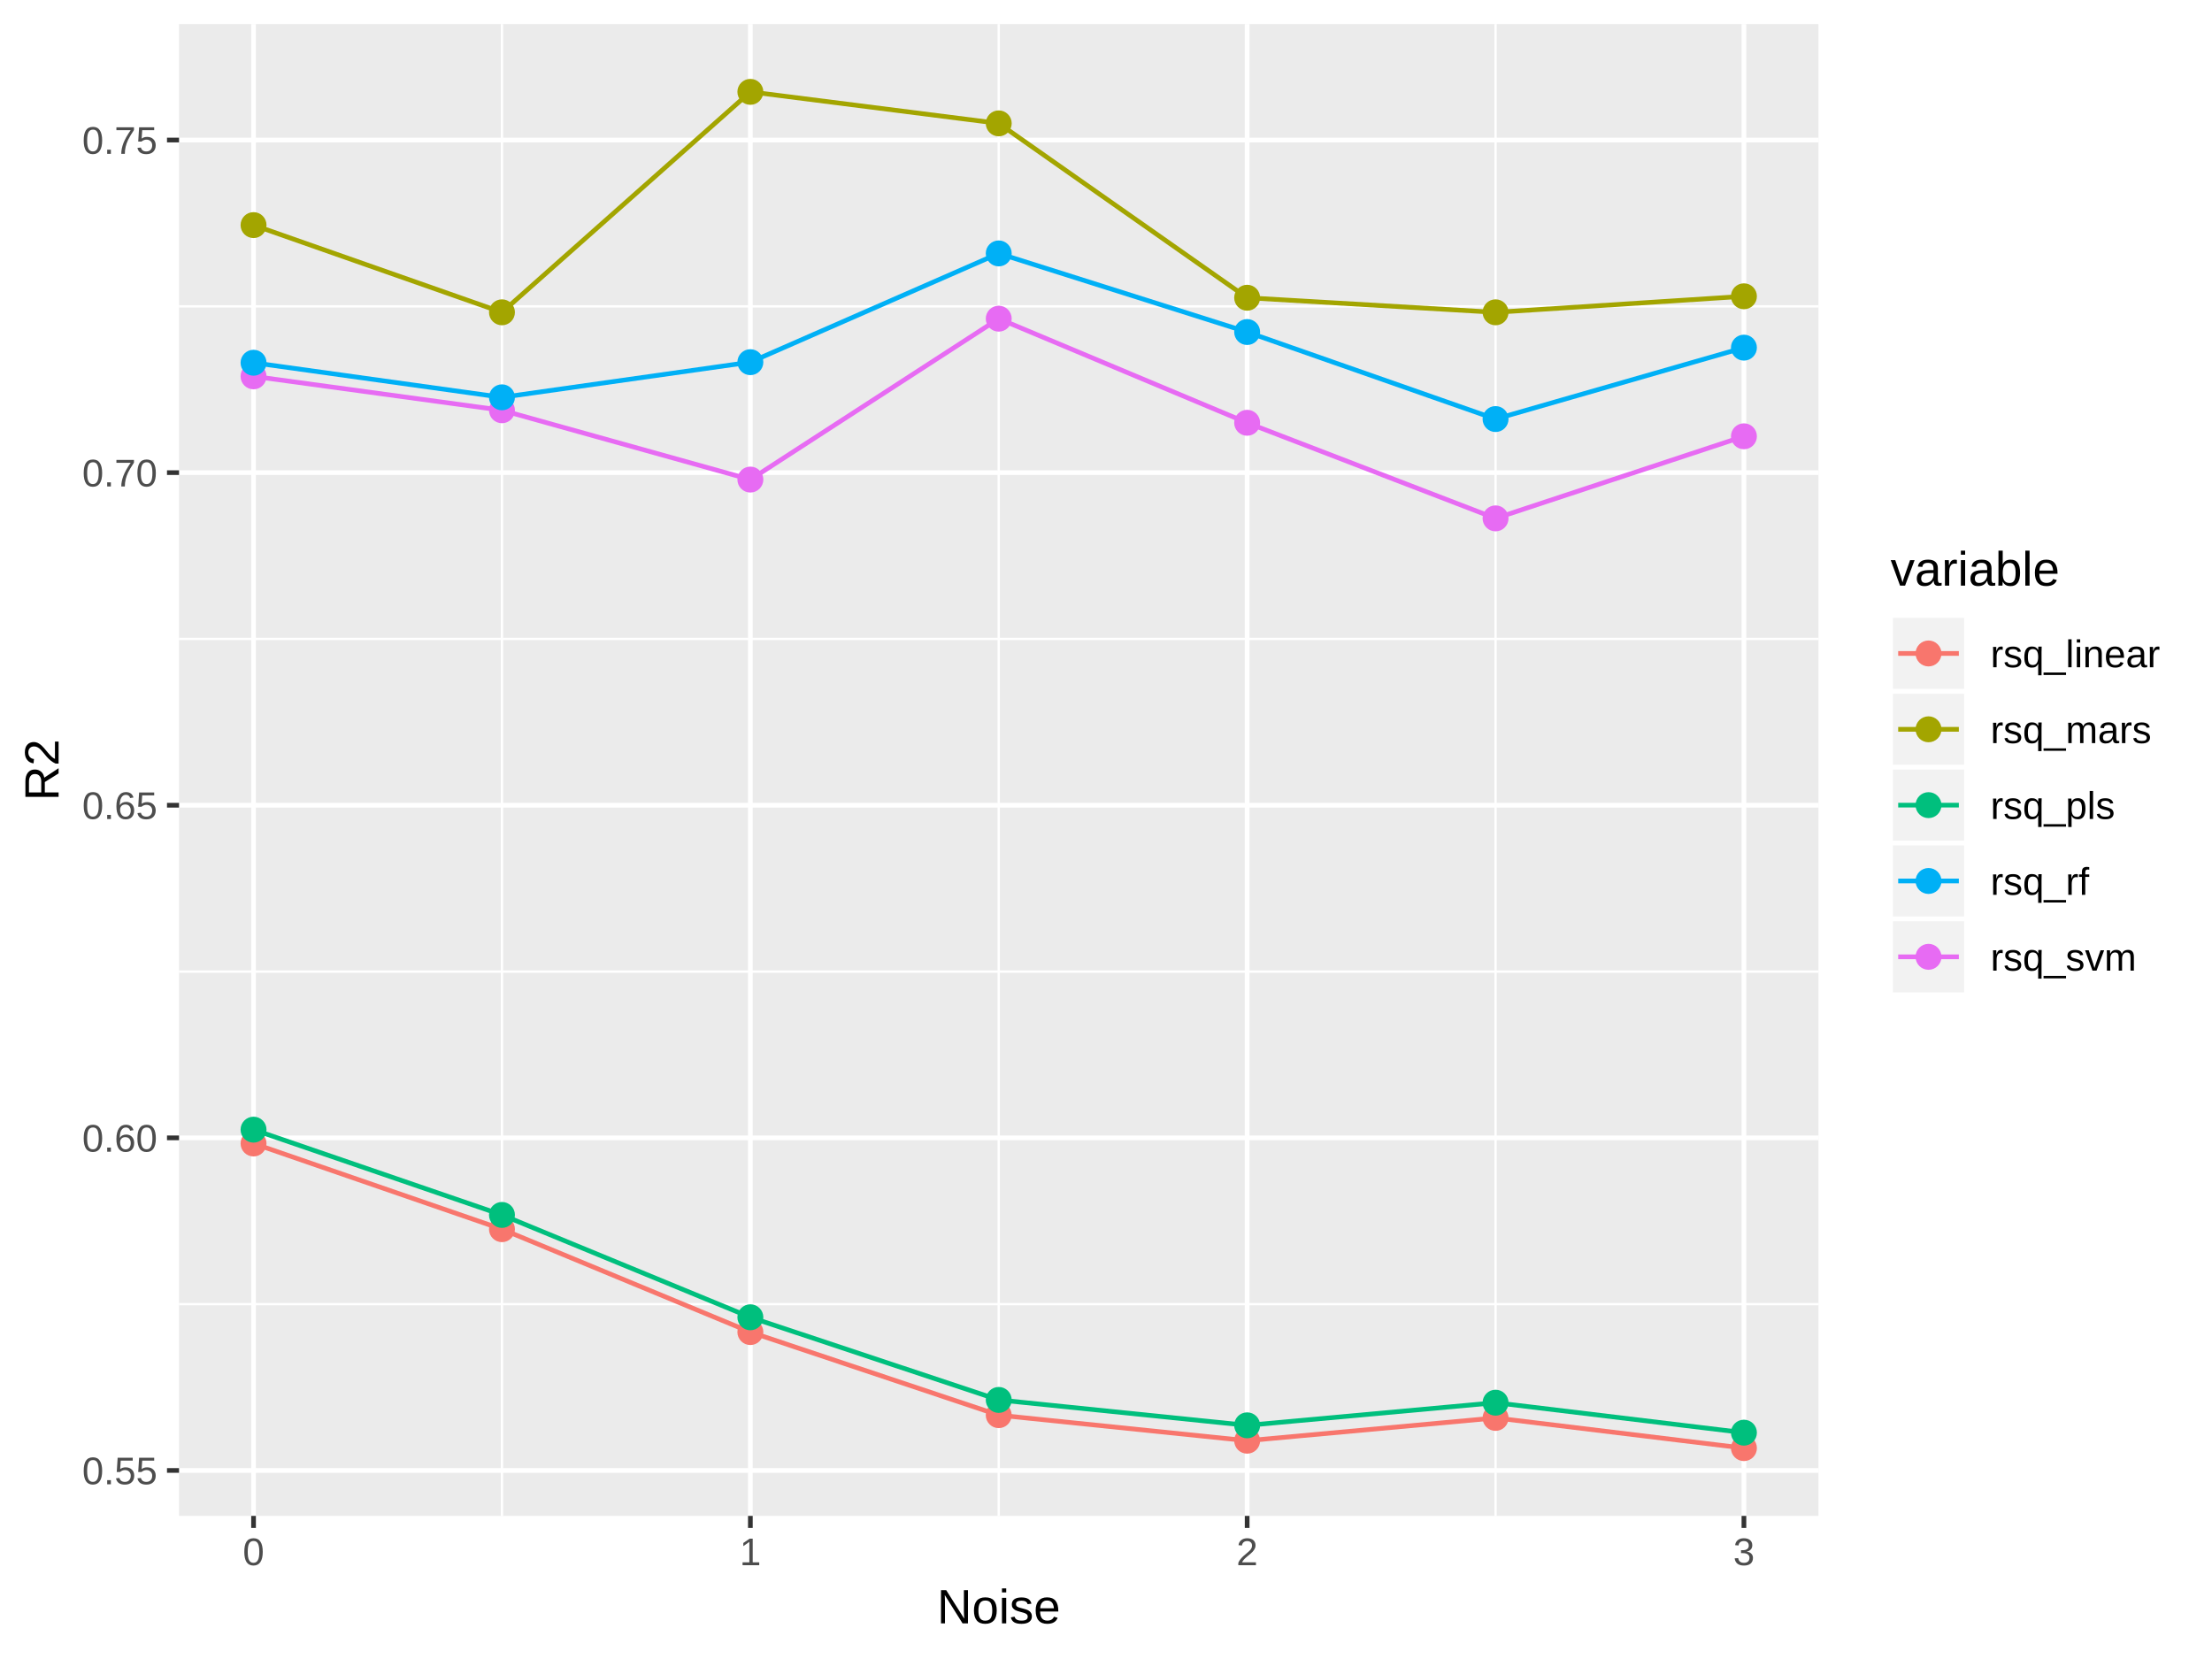
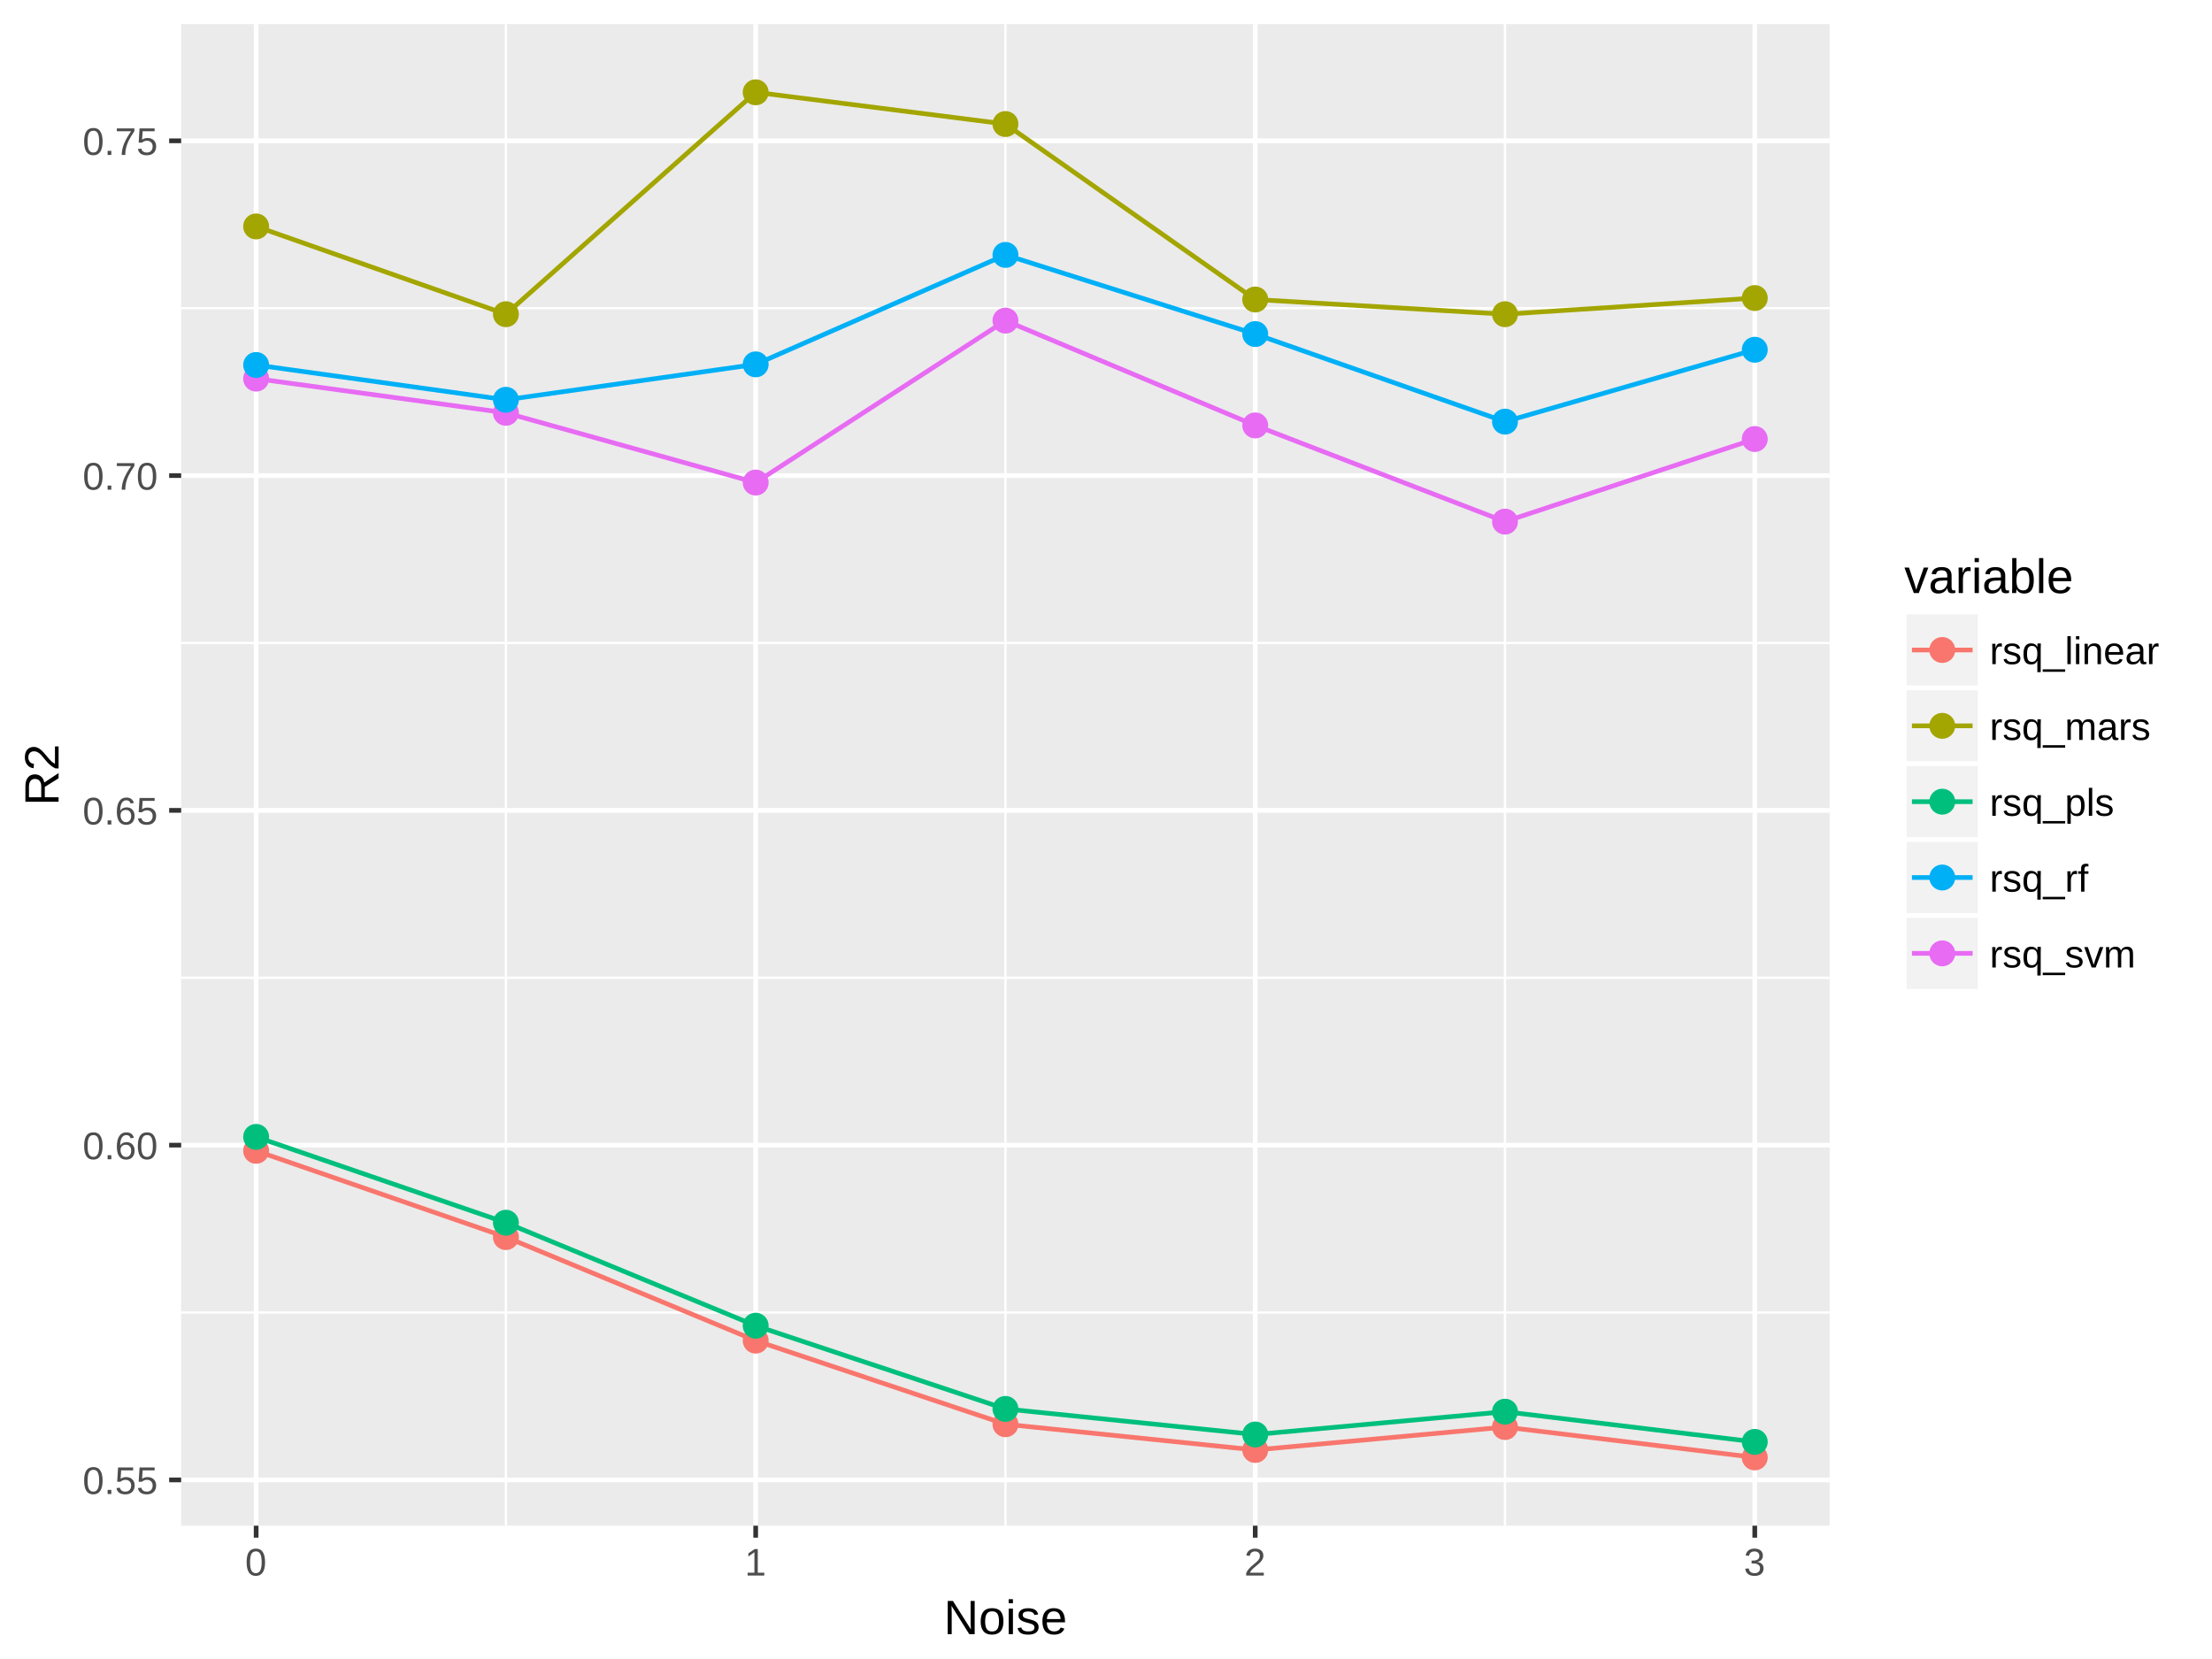
<svg xmlns="http://www.w3.org/2000/svg" viewBox="0 0 504.00 378.00">
  <defs>
    <style type="text/css">
    line, polyline, path, rect, circle {
      fill: none;
      stroke: #000000;
      stroke-linecap: round;
      stroke-linejoin: round;
      stroke-miterlimit: 10.00;
    }
  </style>
  </defs>
  <rect width="100%" height="100%" style="stroke: none; fill: #FFFFFF;" />
  <rect x="0.00" y="0.00" width="504.00" height="378.00" style="stroke-width: 1.07; stroke: #FFFFFF; fill: #FFFFFF;" />
  <defs>
-     <clipPath id="cpNDAuNzkyMXw0MTQuMzMzfDM0NS4zOTZ8NS40Nzk0NQ==">
-       <rect x="40.79" y="5.48" width="373.54" height="339.92" />
+     <clipPath id="cpNDEuMjgyfDQxNi44OTN8MzQ3LjYxN3w1LjQ3OTQ1">
+       <rect x="41.28" y="5.48" width="375.61" height="342.14" />
    </clipPath>
  </defs>
-   <rect x="40.79" y="5.48" width="373.54" height="339.92" style="stroke-width: 1.07; stroke: none; fill: #EBEBEB;" clip-path="url(#cpNDAuNzkyMXw0MTQuMzMzfDM0NS4zOTZ8NS40Nzk0NQ==)" />
-   <polyline points="40.79,297.15 414.33,297.15 " style="stroke-width: 0.53; stroke: #FFFFFF; stroke-linecap: butt;" clip-path="url(#cpNDAuNzkyMXw0MTQuMzMzfDM0NS4zOTZ8NS40Nzk0NQ==)" />
-   <polyline points="40.79,221.37 414.33,221.37 " style="stroke-width: 0.53; stroke: #FFFFFF; stroke-linecap: butt;" clip-path="url(#cpNDAuNzkyMXw0MTQuMzMzfDM0NS4zOTZ8NS40Nzk0NQ==)" />
-   <polyline points="40.79,145.58 414.33,145.58 " style="stroke-width: 0.53; stroke: #FFFFFF; stroke-linecap: butt;" clip-path="url(#cpNDAuNzkyMXw0MTQuMzMzfDM0NS4zOTZ8NS40Nzk0NQ==)" />
-   <polyline points="40.79,69.80 414.33,69.80 " style="stroke-width: 0.53; stroke: #FFFFFF; stroke-linecap: butt;" clip-path="url(#cpNDAuNzkyMXw0MTQuMzMzfDM0NS4zOTZ8NS40Nzk0NQ==)" />
-   <polyline points="114.37,345.40 114.37,5.48 " style="stroke-width: 0.53; stroke: #FFFFFF; stroke-linecap: butt;" clip-path="url(#cpNDAuNzkyMXw0MTQuMzMzfDM0NS4zOTZ8NS40Nzk0NQ==)" />
-   <polyline points="227.56,345.40 227.56,5.48 " style="stroke-width: 0.53; stroke: #FFFFFF; stroke-linecap: butt;" clip-path="url(#cpNDAuNzkyMXw0MTQuMzMzfDM0NS4zOTZ8NS40Nzk0NQ==)" />
-   <polyline points="340.76,345.40 340.76,5.48 " style="stroke-width: 0.53; stroke: #FFFFFF; stroke-linecap: butt;" clip-path="url(#cpNDAuNzkyMXw0MTQuMzMzfDM0NS4zOTZ8NS40Nzk0NQ==)" />
-   <polyline points="40.79,335.04 414.33,335.04 " style="stroke-width: 1.07; stroke: #FFFFFF; stroke-linecap: butt;" clip-path="url(#cpNDAuNzkyMXw0MTQuMzMzfDM0NS4zOTZ8NS40Nzk0NQ==)" />
-   <polyline points="40.79,259.26 414.33,259.26 " style="stroke-width: 1.07; stroke: #FFFFFF; stroke-linecap: butt;" clip-path="url(#cpNDAuNzkyMXw0MTQuMzMzfDM0NS4zOTZ8NS40Nzk0NQ==)" />
-   <polyline points="40.79,183.47 414.33,183.47 " style="stroke-width: 1.07; stroke: #FFFFFF; stroke-linecap: butt;" clip-path="url(#cpNDAuNzkyMXw0MTQuMzMzfDM0NS4zOTZ8NS40Nzk0NQ==)" />
-   <polyline points="40.79,107.69 414.33,107.69 " style="stroke-width: 1.07; stroke: #FFFFFF; stroke-linecap: butt;" clip-path="url(#cpNDAuNzkyMXw0MTQuMzMzfDM0NS4zOTZ8NS40Nzk0NQ==)" />
-   <polyline points="40.79,31.91 414.33,31.91 " style="stroke-width: 1.07; stroke: #FFFFFF; stroke-linecap: butt;" clip-path="url(#cpNDAuNzkyMXw0MTQuMzMzfDM0NS4zOTZ8NS40Nzk0NQ==)" />
-   <polyline points="57.77,345.40 57.77,5.48 " style="stroke-width: 1.07; stroke: #FFFFFF; stroke-linecap: butt;" clip-path="url(#cpNDAuNzkyMXw0MTQuMzMzfDM0NS4zOTZ8NS40Nzk0NQ==)" />
-   <polyline points="170.97,345.40 170.97,5.48 " style="stroke-width: 1.07; stroke: #FFFFFF; stroke-linecap: butt;" clip-path="url(#cpNDAuNzkyMXw0MTQuMzMzfDM0NS4zOTZ8NS40Nzk0NQ==)" />
-   <polyline points="284.16,345.40 284.16,5.48 " style="stroke-width: 1.07; stroke: #FFFFFF; stroke-linecap: butt;" clip-path="url(#cpNDAuNzkyMXw0MTQuMzMzfDM0NS4zOTZ8NS40Nzk0NQ==)" />
-   <polyline points="397.35,345.40 397.35,5.48 " style="stroke-width: 1.07; stroke: #FFFFFF; stroke-linecap: butt;" clip-path="url(#cpNDAuNzkyMXw0MTQuMzMzfDM0NS4zOTZ8NS40Nzk0NQ==)" />
-   <polyline points="57.77,260.54 114.37,280.07 170.97,303.51 227.56,322.44 284.16,328.26 340.76,323.07 397.35,329.95 " style="stroke-width: 1.07; stroke: #F8766D; stroke-linecap: butt;" clip-path="url(#cpNDAuNzkyMXw0MTQuMzMzfDM0NS4zOTZ8NS40Nzk0NQ==)" />
-   <polyline points="57.77,51.29 114.37,71.16 170.97,20.93 227.56,28.11 284.16,67.84 340.76,71.16 397.35,67.51 " style="stroke-width: 1.07; stroke: #A3A500; stroke-linecap: butt;" clip-path="url(#cpNDAuNzkyMXw0MTQuMzMzfDM0NS4zOTZ8NS40Nzk0NQ==)" />
-   <polyline points="57.77,257.39 114.37,276.82 170.97,300.14 227.56,318.97 284.16,324.76 340.76,319.60 397.35,326.43 " style="stroke-width: 1.07; stroke: #00BF7D; stroke-linecap: butt;" clip-path="url(#cpNDAuNzkyMXw0MTQuMzMzfDM0NS4zOTZ8NS40Nzk0NQ==)" />
-   <polyline points="57.77,82.65 114.37,90.53 170.97,82.52 227.56,57.74 284.16,75.65 340.76,95.48 397.35,79.21 " style="stroke-width: 1.07; stroke: #00B0F6; stroke-linecap: butt;" clip-path="url(#cpNDAuNzkyMXw0MTQuMzMzfDM0NS4zOTZ8NS40Nzk0NQ==)" />
-   <polyline points="57.77,85.75 114.37,93.48 170.97,109.27 227.56,72.61 284.16,96.33 340.76,118.11 397.35,99.41 " style="stroke-width: 1.07; stroke: #E76BF3; stroke-linecap: butt;" clip-path="url(#cpNDAuNzkyMXw0MTQuMzMzfDM0NS4zOTZ8NS40Nzk0NQ==)" />
-   <circle cx="57.77" cy="260.54" r="1.95pt" style="stroke-width: 0.71; stroke: #F8766D; fill: #F8766D;" clip-path="url(#cpNDAuNzkyMXw0MTQuMzMzfDM0NS4zOTZ8NS40Nzk0NQ==)" />
-   <circle cx="114.37" cy="280.07" r="1.95pt" style="stroke-width: 0.71; stroke: #F8766D; fill: #F8766D;" clip-path="url(#cpNDAuNzkyMXw0MTQuMzMzfDM0NS4zOTZ8NS40Nzk0NQ==)" />
-   <circle cx="170.97" cy="303.51" r="1.95pt" style="stroke-width: 0.71; stroke: #F8766D; fill: #F8766D;" clip-path="url(#cpNDAuNzkyMXw0MTQuMzMzfDM0NS4zOTZ8NS40Nzk0NQ==)" />
-   <circle cx="227.56" cy="322.44" r="1.95pt" style="stroke-width: 0.71; stroke: #F8766D; fill: #F8766D;" clip-path="url(#cpNDAuNzkyMXw0MTQuMzMzfDM0NS4zOTZ8NS40Nzk0NQ==)" />
-   <circle cx="284.16" cy="328.26" r="1.95pt" style="stroke-width: 0.71; stroke: #F8766D; fill: #F8766D;" clip-path="url(#cpNDAuNzkyMXw0MTQuMzMzfDM0NS4zOTZ8NS40Nzk0NQ==)" />
-   <circle cx="340.76" cy="323.07" r="1.95pt" style="stroke-width: 0.71; stroke: #F8766D; fill: #F8766D;" clip-path="url(#cpNDAuNzkyMXw0MTQuMzMzfDM0NS4zOTZ8NS40Nzk0NQ==)" />
-   <circle cx="397.35" cy="329.95" r="1.95pt" style="stroke-width: 0.71; stroke: #F8766D; fill: #F8766D;" clip-path="url(#cpNDAuNzkyMXw0MTQuMzMzfDM0NS4zOTZ8NS40Nzk0NQ==)" />
-   <circle cx="57.77" cy="257.39" r="1.95pt" style="stroke-width: 0.71; stroke: #00BF7D; fill: #00BF7D;" clip-path="url(#cpNDAuNzkyMXw0MTQuMzMzfDM0NS4zOTZ8NS40Nzk0NQ==)" />
-   <circle cx="114.37" cy="276.82" r="1.95pt" style="stroke-width: 0.71; stroke: #00BF7D; fill: #00BF7D;" clip-path="url(#cpNDAuNzkyMXw0MTQuMzMzfDM0NS4zOTZ8NS40Nzk0NQ==)" />
-   <circle cx="170.97" cy="300.14" r="1.95pt" style="stroke-width: 0.71; stroke: #00BF7D; fill: #00BF7D;" clip-path="url(#cpNDAuNzkyMXw0MTQuMzMzfDM0NS4zOTZ8NS40Nzk0NQ==)" />
-   <circle cx="227.56" cy="318.97" r="1.95pt" style="stroke-width: 0.71; stroke: #00BF7D; fill: #00BF7D;" clip-path="url(#cpNDAuNzkyMXw0MTQuMzMzfDM0NS4zOTZ8NS40Nzk0NQ==)" />
-   <circle cx="284.16" cy="324.76" r="1.95pt" style="stroke-width: 0.71; stroke: #00BF7D; fill: #00BF7D;" clip-path="url(#cpNDAuNzkyMXw0MTQuMzMzfDM0NS4zOTZ8NS40Nzk0NQ==)" />
-   <circle cx="340.76" cy="319.60" r="1.95pt" style="stroke-width: 0.71; stroke: #00BF7D; fill: #00BF7D;" clip-path="url(#cpNDAuNzkyMXw0MTQuMzMzfDM0NS4zOTZ8NS40Nzk0NQ==)" />
-   <circle cx="397.35" cy="326.43" r="1.95pt" style="stroke-width: 0.71; stroke: #00BF7D; fill: #00BF7D;" clip-path="url(#cpNDAuNzkyMXw0MTQuMzMzfDM0NS4zOTZ8NS40Nzk0NQ==)" />
-   <circle cx="57.77" cy="51.29" r="1.95pt" style="stroke-width: 0.71; stroke: #A3A500; fill: #A3A500;" clip-path="url(#cpNDAuNzkyMXw0MTQuMzMzfDM0NS4zOTZ8NS40Nzk0NQ==)" />
-   <circle cx="114.37" cy="71.16" r="1.95pt" style="stroke-width: 0.71; stroke: #A3A500; fill: #A3A500;" clip-path="url(#cpNDAuNzkyMXw0MTQuMzMzfDM0NS4zOTZ8NS40Nzk0NQ==)" />
-   <circle cx="170.97" cy="20.93" r="1.95pt" style="stroke-width: 0.71; stroke: #A3A500; fill: #A3A500;" clip-path="url(#cpNDAuNzkyMXw0MTQuMzMzfDM0NS4zOTZ8NS40Nzk0NQ==)" />
-   <circle cx="227.56" cy="28.11" r="1.95pt" style="stroke-width: 0.71; stroke: #A3A500; fill: #A3A500;" clip-path="url(#cpNDAuNzkyMXw0MTQuMzMzfDM0NS4zOTZ8NS40Nzk0NQ==)" />
-   <circle cx="284.16" cy="67.84" r="1.95pt" style="stroke-width: 0.71; stroke: #A3A500; fill: #A3A500;" clip-path="url(#cpNDAuNzkyMXw0MTQuMzMzfDM0NS4zOTZ8NS40Nzk0NQ==)" />
-   <circle cx="340.76" cy="71.16" r="1.95pt" style="stroke-width: 0.71; stroke: #A3A500; fill: #A3A500;" clip-path="url(#cpNDAuNzkyMXw0MTQuMzMzfDM0NS4zOTZ8NS40Nzk0NQ==)" />
-   <circle cx="397.35" cy="67.51" r="1.95pt" style="stroke-width: 0.71; stroke: #A3A500; fill: #A3A500;" clip-path="url(#cpNDAuNzkyMXw0MTQuMzMzfDM0NS4zOTZ8NS40Nzk0NQ==)" />
-   <circle cx="57.77" cy="85.75" r="1.95pt" style="stroke-width: 0.71; stroke: #E76BF3; fill: #E76BF3;" clip-path="url(#cpNDAuNzkyMXw0MTQuMzMzfDM0NS4zOTZ8NS40Nzk0NQ==)" />
-   <circle cx="114.37" cy="93.48" r="1.95pt" style="stroke-width: 0.71; stroke: #E76BF3; fill: #E76BF3;" clip-path="url(#cpNDAuNzkyMXw0MTQuMzMzfDM0NS4zOTZ8NS40Nzk0NQ==)" />
-   <circle cx="170.97" cy="109.27" r="1.95pt" style="stroke-width: 0.71; stroke: #E76BF3; fill: #E76BF3;" clip-path="url(#cpNDAuNzkyMXw0MTQuMzMzfDM0NS4zOTZ8NS40Nzk0NQ==)" />
-   <circle cx="227.56" cy="72.61" r="1.95pt" style="stroke-width: 0.71; stroke: #E76BF3; fill: #E76BF3;" clip-path="url(#cpNDAuNzkyMXw0MTQuMzMzfDM0NS4zOTZ8NS40Nzk0NQ==)" />
-   <circle cx="284.16" cy="96.33" r="1.95pt" style="stroke-width: 0.71; stroke: #E76BF3; fill: #E76BF3;" clip-path="url(#cpNDAuNzkyMXw0MTQuMzMzfDM0NS4zOTZ8NS40Nzk0NQ==)" />
-   <circle cx="340.76" cy="118.11" r="1.95pt" style="stroke-width: 0.71; stroke: #E76BF3; fill: #E76BF3;" clip-path="url(#cpNDAuNzkyMXw0MTQuMzMzfDM0NS4zOTZ8NS40Nzk0NQ==)" />
-   <circle cx="397.35" cy="99.41" r="1.95pt" style="stroke-width: 0.71; stroke: #E76BF3; fill: #E76BF3;" clip-path="url(#cpNDAuNzkyMXw0MTQuMzMzfDM0NS4zOTZ8NS40Nzk0NQ==)" />
-   <circle cx="57.77" cy="82.65" r="1.95pt" style="stroke-width: 0.71; stroke: #00B0F6; fill: #00B0F6;" clip-path="url(#cpNDAuNzkyMXw0MTQuMzMzfDM0NS4zOTZ8NS40Nzk0NQ==)" />
-   <circle cx="114.37" cy="90.53" r="1.95pt" style="stroke-width: 0.71; stroke: #00B0F6; fill: #00B0F6;" clip-path="url(#cpNDAuNzkyMXw0MTQuMzMzfDM0NS4zOTZ8NS40Nzk0NQ==)" />
-   <circle cx="170.97" cy="82.52" r="1.95pt" style="stroke-width: 0.71; stroke: #00B0F6; fill: #00B0F6;" clip-path="url(#cpNDAuNzkyMXw0MTQuMzMzfDM0NS4zOTZ8NS40Nzk0NQ==)" />
-   <circle cx="227.56" cy="57.74" r="1.95pt" style="stroke-width: 0.71; stroke: #00B0F6; fill: #00B0F6;" clip-path="url(#cpNDAuNzkyMXw0MTQuMzMzfDM0NS4zOTZ8NS40Nzk0NQ==)" />
-   <circle cx="284.16" cy="75.65" r="1.95pt" style="stroke-width: 0.71; stroke: #00B0F6; fill: #00B0F6;" clip-path="url(#cpNDAuNzkyMXw0MTQuMzMzfDM0NS4zOTZ8NS40Nzk0NQ==)" />
-   <circle cx="340.76" cy="95.48" r="1.95pt" style="stroke-width: 0.71; stroke: #00B0F6; fill: #00B0F6;" clip-path="url(#cpNDAuNzkyMXw0MTQuMzMzfDM0NS4zOTZ8NS40Nzk0NQ==)" />
-   <circle cx="397.35" cy="79.21" r="1.95pt" style="stroke-width: 0.71; stroke: #00B0F6; fill: #00B0F6;" clip-path="url(#cpNDAuNzkyMXw0MTQuMzMzfDM0NS4zOTZ8NS40Nzk0NQ==)" />
+   <rect x="41.28" y="5.48" width="375.61" height="342.14" style="stroke-width: 1.07; stroke: none; fill: #EBEBEB;" clip-path="url(#cpNDEuMjgyfDQxNi44OTN8MzQ3LjYxN3w1LjQ3OTQ1)" />
+   <polyline points="41.28,299.06 416.89,299.06 " style="stroke-width: 0.53; stroke: #FFFFFF; stroke-linecap: butt;" clip-path="url(#cpNDEuMjgyfDQxNi44OTN8MzQ3LjYxN3w1LjQ3OTQ1)" />
+   <polyline points="41.28,222.78 416.89,222.78 " style="stroke-width: 0.53; stroke: #FFFFFF; stroke-linecap: butt;" clip-path="url(#cpNDEuMjgyfDQxNi44OTN8MzQ3LjYxN3w1LjQ3OTQ1)" />
+   <polyline points="41.28,146.50 416.89,146.50 " style="stroke-width: 0.53; stroke: #FFFFFF; stroke-linecap: butt;" clip-path="url(#cpNDEuMjgyfDQxNi44OTN8MzQ3LjYxN3w1LjQ3OTQ1)" />
+   <polyline points="41.28,70.22 416.89,70.22 " style="stroke-width: 0.53; stroke: #FFFFFF; stroke-linecap: butt;" clip-path="url(#cpNDEuMjgyfDQxNi44OTN8MzQ3LjYxN3w1LjQ3OTQ1)" />
+   <polyline points="115.27,347.62 115.27,5.48 " style="stroke-width: 0.53; stroke: #FFFFFF; stroke-linecap: butt;" clip-path="url(#cpNDEuMjgyfDQxNi44OTN8MzQ3LjYxN3w1LjQ3OTQ1)" />
+   <polyline points="229.09,347.62 229.09,5.48 " style="stroke-width: 0.53; stroke: #FFFFFF; stroke-linecap: butt;" clip-path="url(#cpNDEuMjgyfDQxNi44OTN8MzQ3LjYxN3w1LjQ3OTQ1)" />
+   <polyline points="342.91,347.62 342.91,5.48 " style="stroke-width: 0.53; stroke: #FFFFFF; stroke-linecap: butt;" clip-path="url(#cpNDEuMjgyfDQxNi44OTN8MzQ3LjYxN3w1LjQ3OTQ1)" />
+   <polyline points="41.28,337.20 416.89,337.20 " style="stroke-width: 1.07; stroke: #FFFFFF; stroke-linecap: butt;" clip-path="url(#cpNDEuMjgyfDQxNi44OTN8MzQ3LjYxN3w1LjQ3OTQ1)" />
+   <polyline points="41.28,260.92 416.89,260.92 " style="stroke-width: 1.07; stroke: #FFFFFF; stroke-linecap: butt;" clip-path="url(#cpNDEuMjgyfDQxNi44OTN8MzQ3LjYxN3w1LjQ3OTQ1)" />
+   <polyline points="41.28,184.64 416.89,184.64 " style="stroke-width: 1.07; stroke: #FFFFFF; stroke-linecap: butt;" clip-path="url(#cpNDEuMjgyfDQxNi44OTN8MzQ3LjYxN3w1LjQ3OTQ1)" />
+   <polyline points="41.28,108.36 416.89,108.36 " style="stroke-width: 1.07; stroke: #FFFFFF; stroke-linecap: butt;" clip-path="url(#cpNDEuMjgyfDQxNi44OTN8MzQ3LjYxN3w1LjQ3OTQ1)" />
+   <polyline points="41.28,32.08 416.89,32.08 " style="stroke-width: 1.07; stroke: #FFFFFF; stroke-linecap: butt;" clip-path="url(#cpNDEuMjgyfDQxNi44OTN8MzQ3LjYxN3w1LjQ3OTQ1)" />
+   <polyline points="58.36,347.62 58.36,5.48 " style="stroke-width: 1.07; stroke: #FFFFFF; stroke-linecap: butt;" clip-path="url(#cpNDEuMjgyfDQxNi44OTN8MzQ3LjYxN3w1LjQ3OTQ1)" />
+   <polyline points="172.18,347.62 172.18,5.48 " style="stroke-width: 1.07; stroke: #FFFFFF; stroke-linecap: butt;" clip-path="url(#cpNDEuMjgyfDQxNi44OTN8MzQ3LjYxN3w1LjQ3OTQ1)" />
+   <polyline points="286.00,347.62 286.00,5.48 " style="stroke-width: 1.07; stroke: #FFFFFF; stroke-linecap: butt;" clip-path="url(#cpNDEuMjgyfDQxNi44OTN8MzQ3LjYxN3w1LjQ3OTQ1)" />
+   <polyline points="399.82,347.62 399.82,5.48 " style="stroke-width: 1.07; stroke: #FFFFFF; stroke-linecap: butt;" clip-path="url(#cpNDEuMjgyfDQxNi44OTN8MzQ3LjYxN3w1LjQ3OTQ1)" />
+   <polyline points="58.36,262.21 115.27,281.87 172.18,305.46 229.09,324.51 286.00,330.37 342.91,325.15 399.82,332.07 " style="stroke-width: 1.07; stroke: #F8766D; stroke-linecap: butt;" clip-path="url(#cpNDEuMjgyfDQxNi44OTN8MzQ3LjYxN3w1LjQ3OTQ1)" />
+   <polyline points="58.36,51.59 115.27,71.59 172.18,21.03 229.09,28.26 286.00,68.24 342.91,71.59 399.82,67.91 " style="stroke-width: 1.07; stroke: #A3A500; stroke-linecap: butt;" clip-path="url(#cpNDEuMjgyfDQxNi44OTN8MzQ3LjYxN3w1LjQ3OTQ1)" />
+   <polyline points="58.36,259.04 115.27,278.59 172.18,302.06 229.09,321.02 286.00,326.85 342.91,321.65 399.82,328.53 " style="stroke-width: 1.07; stroke: #00BF7D; stroke-linecap: butt;" clip-path="url(#cpNDEuMjgyfDQxNi44OTN8MzQ3LjYxN3w1LjQ3OTQ1)" />
+   <polyline points="58.36,83.16 115.27,91.09 172.18,83.02 229.09,58.08 286.00,76.11 342.91,96.07 399.82,79.69 " style="stroke-width: 1.07; stroke: #00B0F6; stroke-linecap: butt;" clip-path="url(#cpNDEuMjgyfDQxNi44OTN8MzQ3LjYxN3w1LjQ3OTQ1)" />
+   <polyline points="58.36,86.27 115.27,94.06 172.18,109.95 229.09,73.05 286.00,96.93 342.91,118.85 399.82,100.03 " style="stroke-width: 1.07; stroke: #E76BF3; stroke-linecap: butt;" clip-path="url(#cpNDEuMjgyfDQxNi44OTN8MzQ3LjYxN3w1LjQ3OTQ1)" />
+   <circle cx="58.36" cy="262.21" r="1.95pt" style="stroke-width: 0.71; stroke: #F8766D; fill: #F8766D;" clip-path="url(#cpNDEuMjgyfDQxNi44OTN8MzQ3LjYxN3w1LjQ3OTQ1)" />
+   <circle cx="115.27" cy="281.87" r="1.95pt" style="stroke-width: 0.71; stroke: #F8766D; fill: #F8766D;" clip-path="url(#cpNDEuMjgyfDQxNi44OTN8MzQ3LjYxN3w1LjQ3OTQ1)" />
+   <circle cx="172.18" cy="305.46" r="1.95pt" style="stroke-width: 0.71; stroke: #F8766D; fill: #F8766D;" clip-path="url(#cpNDEuMjgyfDQxNi44OTN8MzQ3LjYxN3w1LjQ3OTQ1)" />
+   <circle cx="229.09" cy="324.51" r="1.95pt" style="stroke-width: 0.71; stroke: #F8766D; fill: #F8766D;" clip-path="url(#cpNDEuMjgyfDQxNi44OTN8MzQ3LjYxN3w1LjQ3OTQ1)" />
+   <circle cx="286.00" cy="330.37" r="1.95pt" style="stroke-width: 0.71; stroke: #F8766D; fill: #F8766D;" clip-path="url(#cpNDEuMjgyfDQxNi44OTN8MzQ3LjYxN3w1LjQ3OTQ1)" />
+   <circle cx="342.91" cy="325.15" r="1.95pt" style="stroke-width: 0.71; stroke: #F8766D; fill: #F8766D;" clip-path="url(#cpNDEuMjgyfDQxNi44OTN8MzQ3LjYxN3w1LjQ3OTQ1)" />
+   <circle cx="399.82" cy="332.07" r="1.95pt" style="stroke-width: 0.71; stroke: #F8766D; fill: #F8766D;" clip-path="url(#cpNDEuMjgyfDQxNi44OTN8MzQ3LjYxN3w1LjQ3OTQ1)" />
+   <circle cx="58.36" cy="259.04" r="1.95pt" style="stroke-width: 0.71; stroke: #00BF7D; fill: #00BF7D;" clip-path="url(#cpNDEuMjgyfDQxNi44OTN8MzQ3LjYxN3w1LjQ3OTQ1)" />
+   <circle cx="115.27" cy="278.59" r="1.95pt" style="stroke-width: 0.71; stroke: #00BF7D; fill: #00BF7D;" clip-path="url(#cpNDEuMjgyfDQxNi44OTN8MzQ3LjYxN3w1LjQ3OTQ1)" />
+   <circle cx="172.18" cy="302.06" r="1.95pt" style="stroke-width: 0.71; stroke: #00BF7D; fill: #00BF7D;" clip-path="url(#cpNDEuMjgyfDQxNi44OTN8MzQ3LjYxN3w1LjQ3OTQ1)" />
+   <circle cx="229.09" cy="321.02" r="1.95pt" style="stroke-width: 0.71; stroke: #00BF7D; fill: #00BF7D;" clip-path="url(#cpNDEuMjgyfDQxNi44OTN8MzQ3LjYxN3w1LjQ3OTQ1)" />
+   <circle cx="286.00" cy="326.85" r="1.95pt" style="stroke-width: 0.71; stroke: #00BF7D; fill: #00BF7D;" clip-path="url(#cpNDEuMjgyfDQxNi44OTN8MzQ3LjYxN3w1LjQ3OTQ1)" />
+   <circle cx="342.91" cy="321.65" r="1.95pt" style="stroke-width: 0.71; stroke: #00BF7D; fill: #00BF7D;" clip-path="url(#cpNDEuMjgyfDQxNi44OTN8MzQ3LjYxN3w1LjQ3OTQ1)" />
+   <circle cx="399.82" cy="328.53" r="1.95pt" style="stroke-width: 0.71; stroke: #00BF7D; fill: #00BF7D;" clip-path="url(#cpNDEuMjgyfDQxNi44OTN8MzQ3LjYxN3w1LjQ3OTQ1)" />
+   <circle cx="58.36" cy="51.59" r="1.95pt" style="stroke-width: 0.71; stroke: #A3A500; fill: #A3A500;" clip-path="url(#cpNDEuMjgyfDQxNi44OTN8MzQ3LjYxN3w1LjQ3OTQ1)" />
+   <circle cx="115.27" cy="71.59" r="1.95pt" style="stroke-width: 0.71; stroke: #A3A500; fill: #A3A500;" clip-path="url(#cpNDEuMjgyfDQxNi44OTN8MzQ3LjYxN3w1LjQ3OTQ1)" />
+   <circle cx="172.18" cy="21.03" r="1.95pt" style="stroke-width: 0.71; stroke: #A3A500; fill: #A3A500;" clip-path="url(#cpNDEuMjgyfDQxNi44OTN8MzQ3LjYxN3w1LjQ3OTQ1)" />
+   <circle cx="229.09" cy="28.26" r="1.95pt" style="stroke-width: 0.71; stroke: #A3A500; fill: #A3A500;" clip-path="url(#cpNDEuMjgyfDQxNi44OTN8MzQ3LjYxN3w1LjQ3OTQ1)" />
+   <circle cx="286.00" cy="68.24" r="1.95pt" style="stroke-width: 0.71; stroke: #A3A500; fill: #A3A500;" clip-path="url(#cpNDEuMjgyfDQxNi44OTN8MzQ3LjYxN3w1LjQ3OTQ1)" />
+   <circle cx="342.91" cy="71.59" r="1.95pt" style="stroke-width: 0.71; stroke: #A3A500; fill: #A3A500;" clip-path="url(#cpNDEuMjgyfDQxNi44OTN8MzQ3LjYxN3w1LjQ3OTQ1)" />
+   <circle cx="399.82" cy="67.91" r="1.95pt" style="stroke-width: 0.71; stroke: #A3A500; fill: #A3A500;" clip-path="url(#cpNDEuMjgyfDQxNi44OTN8MzQ3LjYxN3w1LjQ3OTQ1)" />
+   <circle cx="58.36" cy="86.27" r="1.95pt" style="stroke-width: 0.71; stroke: #E76BF3; fill: #E76BF3;" clip-path="url(#cpNDEuMjgyfDQxNi44OTN8MzQ3LjYxN3w1LjQ3OTQ1)" />
+   <circle cx="115.27" cy="94.06" r="1.95pt" style="stroke-width: 0.71; stroke: #E76BF3; fill: #E76BF3;" clip-path="url(#cpNDEuMjgyfDQxNi44OTN8MzQ3LjYxN3w1LjQ3OTQ1)" />
+   <circle cx="172.18" cy="109.95" r="1.95pt" style="stroke-width: 0.71; stroke: #E76BF3; fill: #E76BF3;" clip-path="url(#cpNDEuMjgyfDQxNi44OTN8MzQ3LjYxN3w1LjQ3OTQ1)" />
+   <circle cx="229.09" cy="73.05" r="1.95pt" style="stroke-width: 0.71; stroke: #E76BF3; fill: #E76BF3;" clip-path="url(#cpNDEuMjgyfDQxNi44OTN8MzQ3LjYxN3w1LjQ3OTQ1)" />
+   <circle cx="286.00" cy="96.93" r="1.95pt" style="stroke-width: 0.71; stroke: #E76BF3; fill: #E76BF3;" clip-path="url(#cpNDEuMjgyfDQxNi44OTN8MzQ3LjYxN3w1LjQ3OTQ1)" />
+   <circle cx="342.91" cy="118.85" r="1.95pt" style="stroke-width: 0.71; stroke: #E76BF3; fill: #E76BF3;" clip-path="url(#cpNDEuMjgyfDQxNi44OTN8MzQ3LjYxN3w1LjQ3OTQ1)" />
+   <circle cx="399.82" cy="100.03" r="1.95pt" style="stroke-width: 0.71; stroke: #E76BF3; fill: #E76BF3;" clip-path="url(#cpNDEuMjgyfDQxNi44OTN8MzQ3LjYxN3w1LjQ3OTQ1)" />
+   <circle cx="58.36" cy="83.16" r="1.95pt" style="stroke-width: 0.71; stroke: #00B0F6; fill: #00B0F6;" clip-path="url(#cpNDEuMjgyfDQxNi44OTN8MzQ3LjYxN3w1LjQ3OTQ1)" />
+   <circle cx="115.27" cy="91.09" r="1.95pt" style="stroke-width: 0.71; stroke: #00B0F6; fill: #00B0F6;" clip-path="url(#cpNDEuMjgyfDQxNi44OTN8MzQ3LjYxN3w1LjQ3OTQ1)" />
+   <circle cx="172.18" cy="83.02" r="1.95pt" style="stroke-width: 0.71; stroke: #00B0F6; fill: #00B0F6;" clip-path="url(#cpNDEuMjgyfDQxNi44OTN8MzQ3LjYxN3w1LjQ3OTQ1)" />
+   <circle cx="229.09" cy="58.08" r="1.95pt" style="stroke-width: 0.71; stroke: #00B0F6; fill: #00B0F6;" clip-path="url(#cpNDEuMjgyfDQxNi44OTN8MzQ3LjYxN3w1LjQ3OTQ1)" />
+   <circle cx="286.00" cy="76.11" r="1.95pt" style="stroke-width: 0.71; stroke: #00B0F6; fill: #00B0F6;" clip-path="url(#cpNDEuMjgyfDQxNi44OTN8MzQ3LjYxN3w1LjQ3OTQ1)" />
+   <circle cx="342.91" cy="96.07" r="1.95pt" style="stroke-width: 0.71; stroke: #00B0F6; fill: #00B0F6;" clip-path="url(#cpNDEuMjgyfDQxNi44OTN8MzQ3LjYxN3w1LjQ3OTQ1)" />
+   <circle cx="399.82" cy="79.69" r="1.95pt" style="stroke-width: 0.71; stroke: #00B0F6; fill: #00B0F6;" clip-path="url(#cpNDEuMjgyfDQxNi44OTN8MzQ3LjYxN3w1LjQ3OTQ1)" />
  <defs>
    <clipPath id="cpMHw1MDR8Mzc4fDA=">
      <rect x="0.00" y="0.00" width="504.00" height="378.00" />
    </clipPath>
  </defs>
  <g clip-path="url(#cpMHw1MDR8Mzc4fDA=)">
-     <text x="18.73" y="338.19" style="font-size: 8.80px; fill: #4D4D4D; font-family: Arial;" textLength="17.13px" lengthAdjust="spacingAndGlyphs">0.55</text>
+     <text x="18.83" y="340.41" style="font-size: 8.80px; fill: #4D4D4D; font-family: Arial;" textLength="17.52px" lengthAdjust="spacingAndGlyphs">0.55</text>
  </g>
  <g clip-path="url(#cpMHw1MDR8Mzc4fDA=)">
-     <text x="18.73" y="262.41" style="font-size: 8.80px; fill: #4D4D4D; font-family: Arial;" textLength="17.13px" lengthAdjust="spacingAndGlyphs">0.60</text>
+     <text x="18.83" y="264.14" style="font-size: 8.80px; fill: #4D4D4D; font-family: Arial;" textLength="17.52px" lengthAdjust="spacingAndGlyphs">0.60</text>
  </g>
  <g clip-path="url(#cpMHw1MDR8Mzc4fDA=)">
-     <text x="18.73" y="186.62" style="font-size: 8.80px; fill: #4D4D4D; font-family: Arial;" textLength="17.13px" lengthAdjust="spacingAndGlyphs">0.65</text>
+     <text x="18.83" y="187.86" style="font-size: 8.80px; fill: #4D4D4D; font-family: Arial;" textLength="17.52px" lengthAdjust="spacingAndGlyphs">0.65</text>
  </g>
  <g clip-path="url(#cpMHw1MDR8Mzc4fDA=)">
-     <text x="18.73" y="110.84" style="font-size: 8.80px; fill: #4D4D4D; font-family: Arial;" textLength="17.13px" lengthAdjust="spacingAndGlyphs">0.70</text>
+     <text x="18.83" y="111.58" style="font-size: 8.80px; fill: #4D4D4D; font-family: Arial;" textLength="17.52px" lengthAdjust="spacingAndGlyphs">0.70</text>
  </g>
  <g clip-path="url(#cpMHw1MDR8Mzc4fDA=)">
-     <text x="18.73" y="35.05" style="font-size: 8.80px; fill: #4D4D4D; font-family: Arial;" textLength="17.13px" lengthAdjust="spacingAndGlyphs">0.75</text>
+     <text x="18.83" y="35.30" style="font-size: 8.80px; fill: #4D4D4D; font-family: Arial;" textLength="17.52px" lengthAdjust="spacingAndGlyphs">0.75</text>
  </g>
-   <polyline points="38.05,335.04 40.79,335.04 " style="stroke-width: 1.07; stroke: #333333; stroke-linecap: butt;" clip-path="url(#cpMHw1MDR8Mzc4fDA=)" />
-   <polyline points="38.05,259.26 40.79,259.26 " style="stroke-width: 1.07; stroke: #333333; stroke-linecap: butt;" clip-path="url(#cpMHw1MDR8Mzc4fDA=)" />
-   <polyline points="38.05,183.47 40.79,183.47 " style="stroke-width: 1.07; stroke: #333333; stroke-linecap: butt;" clip-path="url(#cpMHw1MDR8Mzc4fDA=)" />
-   <polyline points="38.05,107.69 40.79,107.69 " style="stroke-width: 1.07; stroke: #333333; stroke-linecap: butt;" clip-path="url(#cpMHw1MDR8Mzc4fDA=)" />
-   <polyline points="38.05,31.91 40.79,31.91 " style="stroke-width: 1.07; stroke: #333333; stroke-linecap: butt;" clip-path="url(#cpMHw1MDR8Mzc4fDA=)" />
-   <polyline points="57.77,348.14 57.77,345.40 " style="stroke-width: 1.07; stroke: #333333; stroke-linecap: butt;" clip-path="url(#cpMHw1MDR8Mzc4fDA=)" />
-   <polyline points="170.97,348.14 170.97,345.40 " style="stroke-width: 1.07; stroke: #333333; stroke-linecap: butt;" clip-path="url(#cpMHw1MDR8Mzc4fDA=)" />
-   <polyline points="284.16,348.14 284.16,345.40 " style="stroke-width: 1.07; stroke: #333333; stroke-linecap: butt;" clip-path="url(#cpMHw1MDR8Mzc4fDA=)" />
-   <polyline points="397.35,348.14 397.35,345.40 " style="stroke-width: 1.07; stroke: #333333; stroke-linecap: butt;" clip-path="url(#cpMHw1MDR8Mzc4fDA=)" />
+   <polyline points="38.54,337.20 41.28,337.20 " style="stroke-width: 1.07; stroke: #333333; stroke-linecap: butt;" clip-path="url(#cpMHw1MDR8Mzc4fDA=)" />
+   <polyline points="38.54,260.92 41.28,260.92 " style="stroke-width: 1.07; stroke: #333333; stroke-linecap: butt;" clip-path="url(#cpMHw1MDR8Mzc4fDA=)" />
+   <polyline points="38.54,184.64 41.28,184.64 " style="stroke-width: 1.07; stroke: #333333; stroke-linecap: butt;" clip-path="url(#cpMHw1MDR8Mzc4fDA=)" />
+   <polyline points="38.54,108.36 41.28,108.36 " style="stroke-width: 1.07; stroke: #333333; stroke-linecap: butt;" clip-path="url(#cpMHw1MDR8Mzc4fDA=)" />
+   <polyline points="38.54,32.08 41.28,32.08 " style="stroke-width: 1.07; stroke: #333333; stroke-linecap: butt;" clip-path="url(#cpMHw1MDR8Mzc4fDA=)" />
+   <polyline points="58.36,350.36 58.36,347.62 " style="stroke-width: 1.07; stroke: #333333; stroke-linecap: butt;" clip-path="url(#cpMHw1MDR8Mzc4fDA=)" />
+   <polyline points="172.18,350.36 172.18,347.62 " style="stroke-width: 1.07; stroke: #333333; stroke-linecap: butt;" clip-path="url(#cpMHw1MDR8Mzc4fDA=)" />
+   <polyline points="286.00,350.36 286.00,347.62 " style="stroke-width: 1.07; stroke: #333333; stroke-linecap: butt;" clip-path="url(#cpMHw1MDR8Mzc4fDA=)" />
+   <polyline points="399.82,350.36 399.82,347.62 " style="stroke-width: 1.07; stroke: #333333; stroke-linecap: butt;" clip-path="url(#cpMHw1MDR8Mzc4fDA=)" />
  <g clip-path="url(#cpMHw1MDR8Mzc4fDA=)">
-     <text x="55.32" y="356.63" style="font-size: 8.80px; fill: #4D4D4D; font-family: Arial;" textLength="4.89px" lengthAdjust="spacingAndGlyphs">0</text>
+     <text x="55.85" y="358.99" style="font-size: 8.80px; fill: #4D4D4D; font-family: Arial;" textLength="5.01px" lengthAdjust="spacingAndGlyphs">0</text>
  </g>
  <g clip-path="url(#cpMHw1MDR8Mzc4fDA=)">
-     <text x="168.52" y="356.63" style="font-size: 8.80px; fill: #4D4D4D; font-family: Arial;" textLength="4.89px" lengthAdjust="spacingAndGlyphs">1</text>
+     <text x="169.67" y="358.99" style="font-size: 8.80px; fill: #4D4D4D; font-family: Arial;" textLength="5.01px" lengthAdjust="spacingAndGlyphs">1</text>
  </g>
  <g clip-path="url(#cpMHw1MDR8Mzc4fDA=)">
-     <text x="281.71" y="356.63" style="font-size: 8.80px; fill: #4D4D4D; font-family: Arial;" textLength="4.89px" lengthAdjust="spacingAndGlyphs">2</text>
+     <text x="283.50" y="358.99" style="font-size: 8.80px; fill: #4D4D4D; font-family: Arial;" textLength="5.01px" lengthAdjust="spacingAndGlyphs">2</text>
  </g>
  <g clip-path="url(#cpMHw1MDR8Mzc4fDA=)">
-     <text x="394.91" y="356.63" style="font-size: 8.80px; fill: #4D4D4D; font-family: Arial;" textLength="4.89px" lengthAdjust="spacingAndGlyphs">3</text>
+     <text x="397.32" y="358.99" style="font-size: 8.80px; fill: #4D4D4D; font-family: Arial;" textLength="5.01px" lengthAdjust="spacingAndGlyphs">3</text>
  </g>
  <g clip-path="url(#cpMHw1MDR8Mzc4fDA=)">
-     <text x="213.50" y="369.88" style="font-size: 11.00px; font-family: Arial;" textLength="28.12px" lengthAdjust="spacingAndGlyphs">Noise</text>
+     <text x="215.03" y="372.34" style="font-size: 11.00px; font-family: Arial;" textLength="28.12px" lengthAdjust="spacingAndGlyphs">Noise</text>
  </g>
  <g clip-path="url(#cpMHw1MDR8Mzc4fDA=)">
-     <text transform="translate(13.35,182.47) rotate(-90)" style="font-size: 11.00px; font-family: Arial;" textLength="14.06px" lengthAdjust="spacingAndGlyphs">R2</text>
+     <text transform="translate(13.35,183.58) rotate(-90)" style="font-size: 11.00px; font-family: Arial;" textLength="14.06px" lengthAdjust="spacingAndGlyphs">R2</text>
  </g>
-   <rect x="425.29" y="118.75" width="73.23" height="113.38" style="stroke-width: 1.07; stroke: none; fill: #FFFFFF;" clip-path="url(#cpMHw1MDR8Mzc4fDA=)" />
+   <rect x="428.23" y="121.57" width="70.29" height="109.96" style="stroke-width: 1.07; stroke: none; fill: #FFFFFF;" clip-path="url(#cpMHw1MDR8Mzc4fDA=)" />
  <g clip-path="url(#cpMHw1MDR8Mzc4fDA=)">
-     <text x="430.77" y="133.44" style="font-size: 11.00px; font-family: Arial;" textLength="38.52px" lengthAdjust="spacingAndGlyphs">variable</text>
+     <text x="433.90" y="135.13" style="font-size: 11.00px; font-family: Arial;" textLength="38.52px" lengthAdjust="spacingAndGlyphs">variable</text>
  </g>
-   <rect x="430.77" y="140.25" width="17.28" height="17.28" style="stroke-width: 1.07; stroke: #FFFFFF; fill: #F2F2F2;" clip-path="url(#cpMHw1MDR8Mzc4fDA=)" />
-   <line x1="432.50" y1="148.89" x2="446.32" y2="148.89" style="stroke-width: 1.07; stroke: #F8766D; stroke-linecap: butt;" clip-path="url(#cpMHw1MDR8Mzc4fDA=)" />
-   <circle cx="439.41" cy="148.89" r="1.95pt" style="stroke-width: 0.71; stroke: #F8766D; fill: #F8766D;" clip-path="url(#cpMHw1MDR8Mzc4fDA=)" />
-   <rect x="430.77" y="157.53" width="17.28" height="17.28" style="stroke-width: 1.07; stroke: #FFFFFF; fill: #F2F2F2;" clip-path="url(#cpMHw1MDR8Mzc4fDA=)" />
-   <line x1="432.50" y1="166.17" x2="446.32" y2="166.17" style="stroke-width: 1.07; stroke: #A3A500; stroke-linecap: butt;" clip-path="url(#cpMHw1MDR8Mzc4fDA=)" />
-   <circle cx="439.41" cy="166.17" r="1.95pt" style="stroke-width: 0.71; stroke: #A3A500; fill: #A3A500;" clip-path="url(#cpMHw1MDR8Mzc4fDA=)" />
-   <rect x="430.77" y="174.81" width="17.28" height="17.28" style="stroke-width: 1.07; stroke: #FFFFFF; fill: #F2F2F2;" clip-path="url(#cpMHw1MDR8Mzc4fDA=)" />
-   <line x1="432.50" y1="183.45" x2="446.32" y2="183.45" style="stroke-width: 1.07; stroke: #00BF7D; stroke-linecap: butt;" clip-path="url(#cpMHw1MDR8Mzc4fDA=)" />
-   <circle cx="439.41" cy="183.45" r="1.95pt" style="stroke-width: 0.71; stroke: #00BF7D; fill: #00BF7D;" clip-path="url(#cpMHw1MDR8Mzc4fDA=)" />
-   <rect x="430.77" y="192.09" width="17.28" height="17.28" style="stroke-width: 1.07; stroke: #FFFFFF; fill: #F2F2F2;" clip-path="url(#cpMHw1MDR8Mzc4fDA=)" />
-   <line x1="432.50" y1="200.73" x2="446.32" y2="200.73" style="stroke-width: 1.07; stroke: #00B0F6; stroke-linecap: butt;" clip-path="url(#cpMHw1MDR8Mzc4fDA=)" />
-   <circle cx="439.41" cy="200.73" r="1.95pt" style="stroke-width: 0.71; stroke: #00B0F6; fill: #00B0F6;" clip-path="url(#cpMHw1MDR8Mzc4fDA=)" />
-   <rect x="430.77" y="209.37" width="17.28" height="17.28" style="stroke-width: 1.07; stroke: #FFFFFF; fill: #F2F2F2;" clip-path="url(#cpMHw1MDR8Mzc4fDA=)" />
-   <line x1="432.50" y1="218.01" x2="446.32" y2="218.01" style="stroke-width: 1.07; stroke: #E76BF3; stroke-linecap: butt;" clip-path="url(#cpMHw1MDR8Mzc4fDA=)" />
-   <circle cx="439.41" cy="218.01" r="1.95pt" style="stroke-width: 0.71; stroke: #E76BF3; fill: #E76BF3;" clip-path="url(#cpMHw1MDR8Mzc4fDA=)" />
+   <rect x="433.90" y="139.46" width="17.28" height="17.28" style="stroke-width: 1.07; stroke: #FFFFFF; fill: #F2F2F2;" clip-path="url(#cpMHw1MDR8Mzc4fDA=)" />
+   <line x1="435.63" y1="148.10" x2="449.45" y2="148.10" style="stroke-width: 1.07; stroke: #F8766D; stroke-linecap: butt;" clip-path="url(#cpMHw1MDR8Mzc4fDA=)" />
+   <circle cx="442.54" cy="148.10" r="1.95pt" style="stroke-width: 0.71; stroke: #F8766D; fill: #F8766D;" clip-path="url(#cpMHw1MDR8Mzc4fDA=)" />
+   <rect x="433.90" y="156.74" width="17.28" height="17.28" style="stroke-width: 1.07; stroke: #FFFFFF; fill: #F2F2F2;" clip-path="url(#cpMHw1MDR8Mzc4fDA=)" />
+   <line x1="435.63" y1="165.38" x2="449.45" y2="165.38" style="stroke-width: 1.07; stroke: #A3A500; stroke-linecap: butt;" clip-path="url(#cpMHw1MDR8Mzc4fDA=)" />
+   <circle cx="442.54" cy="165.38" r="1.95pt" style="stroke-width: 0.71; stroke: #A3A500; fill: #A3A500;" clip-path="url(#cpMHw1MDR8Mzc4fDA=)" />
+   <rect x="433.90" y="174.02" width="17.28" height="17.28" style="stroke-width: 1.07; stroke: #FFFFFF; fill: #F2F2F2;" clip-path="url(#cpMHw1MDR8Mzc4fDA=)" />
+   <line x1="435.63" y1="182.66" x2="449.45" y2="182.66" style="stroke-width: 1.07; stroke: #00BF7D; stroke-linecap: butt;" clip-path="url(#cpMHw1MDR8Mzc4fDA=)" />
+   <circle cx="442.54" cy="182.66" r="1.95pt" style="stroke-width: 0.71; stroke: #00BF7D; fill: #00BF7D;" clip-path="url(#cpMHw1MDR8Mzc4fDA=)" />
+   <rect x="433.90" y="191.30" width="17.28" height="17.28" style="stroke-width: 1.07; stroke: #FFFFFF; fill: #F2F2F2;" clip-path="url(#cpMHw1MDR8Mzc4fDA=)" />
+   <line x1="435.63" y1="199.94" x2="449.45" y2="199.94" style="stroke-width: 1.07; stroke: #00B0F6; stroke-linecap: butt;" clip-path="url(#cpMHw1MDR8Mzc4fDA=)" />
+   <circle cx="442.54" cy="199.94" r="1.95pt" style="stroke-width: 0.71; stroke: #00B0F6; fill: #00B0F6;" clip-path="url(#cpMHw1MDR8Mzc4fDA=)" />
+   <rect x="433.90" y="208.58" width="17.28" height="17.28" style="stroke-width: 1.07; stroke: #FFFFFF; fill: #F2F2F2;" clip-path="url(#cpMHw1MDR8Mzc4fDA=)" />
+   <line x1="435.63" y1="217.22" x2="449.45" y2="217.22" style="stroke-width: 1.07; stroke: #E76BF3; stroke-linecap: butt;" clip-path="url(#cpMHw1MDR8Mzc4fDA=)" />
+   <circle cx="442.54" cy="217.22" r="1.95pt" style="stroke-width: 0.71; stroke: #E76BF3; fill: #E76BF3;" clip-path="url(#cpMHw1MDR8Mzc4fDA=)" />
  <g clip-path="url(#cpMHw1MDR8Mzc4fDA=)">
-     <text x="453.53" y="152.04" style="font-size: 8.80px; font-family: Arial;" textLength="38.64px" lengthAdjust="spacingAndGlyphs">rsq_linear</text>
+     <text x="453.34" y="151.32" style="font-size: 8.80px; font-family: Arial;" textLength="39.52px" lengthAdjust="spacingAndGlyphs">rsq_linear</text>
  </g>
  <g clip-path="url(#cpMHw1MDR8Mzc4fDA=)">
-     <text x="453.53" y="169.32" style="font-size: 8.80px; font-family: Arial;" textLength="36.67px" lengthAdjust="spacingAndGlyphs">rsq_mars</text>
+     <text x="453.34" y="168.60" style="font-size: 8.80px; font-family: Arial;" textLength="37.51px" lengthAdjust="spacingAndGlyphs">rsq_mars</text>
  </g>
  <g clip-path="url(#cpMHw1MDR8Mzc4fDA=)">
-     <text x="453.53" y="186.60" style="font-size: 8.80px; font-family: Arial;" textLength="28.37px" lengthAdjust="spacingAndGlyphs">rsq_pls</text>
+     <text x="453.34" y="185.88" style="font-size: 8.80px; font-family: Arial;" textLength="29.01px" lengthAdjust="spacingAndGlyphs">rsq_pls</text>
  </g>
  <g clip-path="url(#cpMHw1MDR8Mzc4fDA=)">
-     <text x="453.53" y="203.88" style="font-size: 8.80px; font-family: Arial;" textLength="22.49px" lengthAdjust="spacingAndGlyphs">rsq_rf</text>
+     <text x="453.34" y="203.16" style="font-size: 8.80px; font-family: Arial;" textLength="23.01px" lengthAdjust="spacingAndGlyphs">rsq_rf</text>
  </g>
  <g clip-path="url(#cpMHw1MDR8Mzc4fDA=)">
-     <text x="453.53" y="221.16" style="font-size: 8.80px; font-family: Arial;" textLength="33.25px" lengthAdjust="spacingAndGlyphs">rsq_svm</text>
+     <text x="453.34" y="220.44" style="font-size: 8.80px; font-family: Arial;" textLength="34.00px" lengthAdjust="spacingAndGlyphs">rsq_svm</text>
  </g>
</svg>
